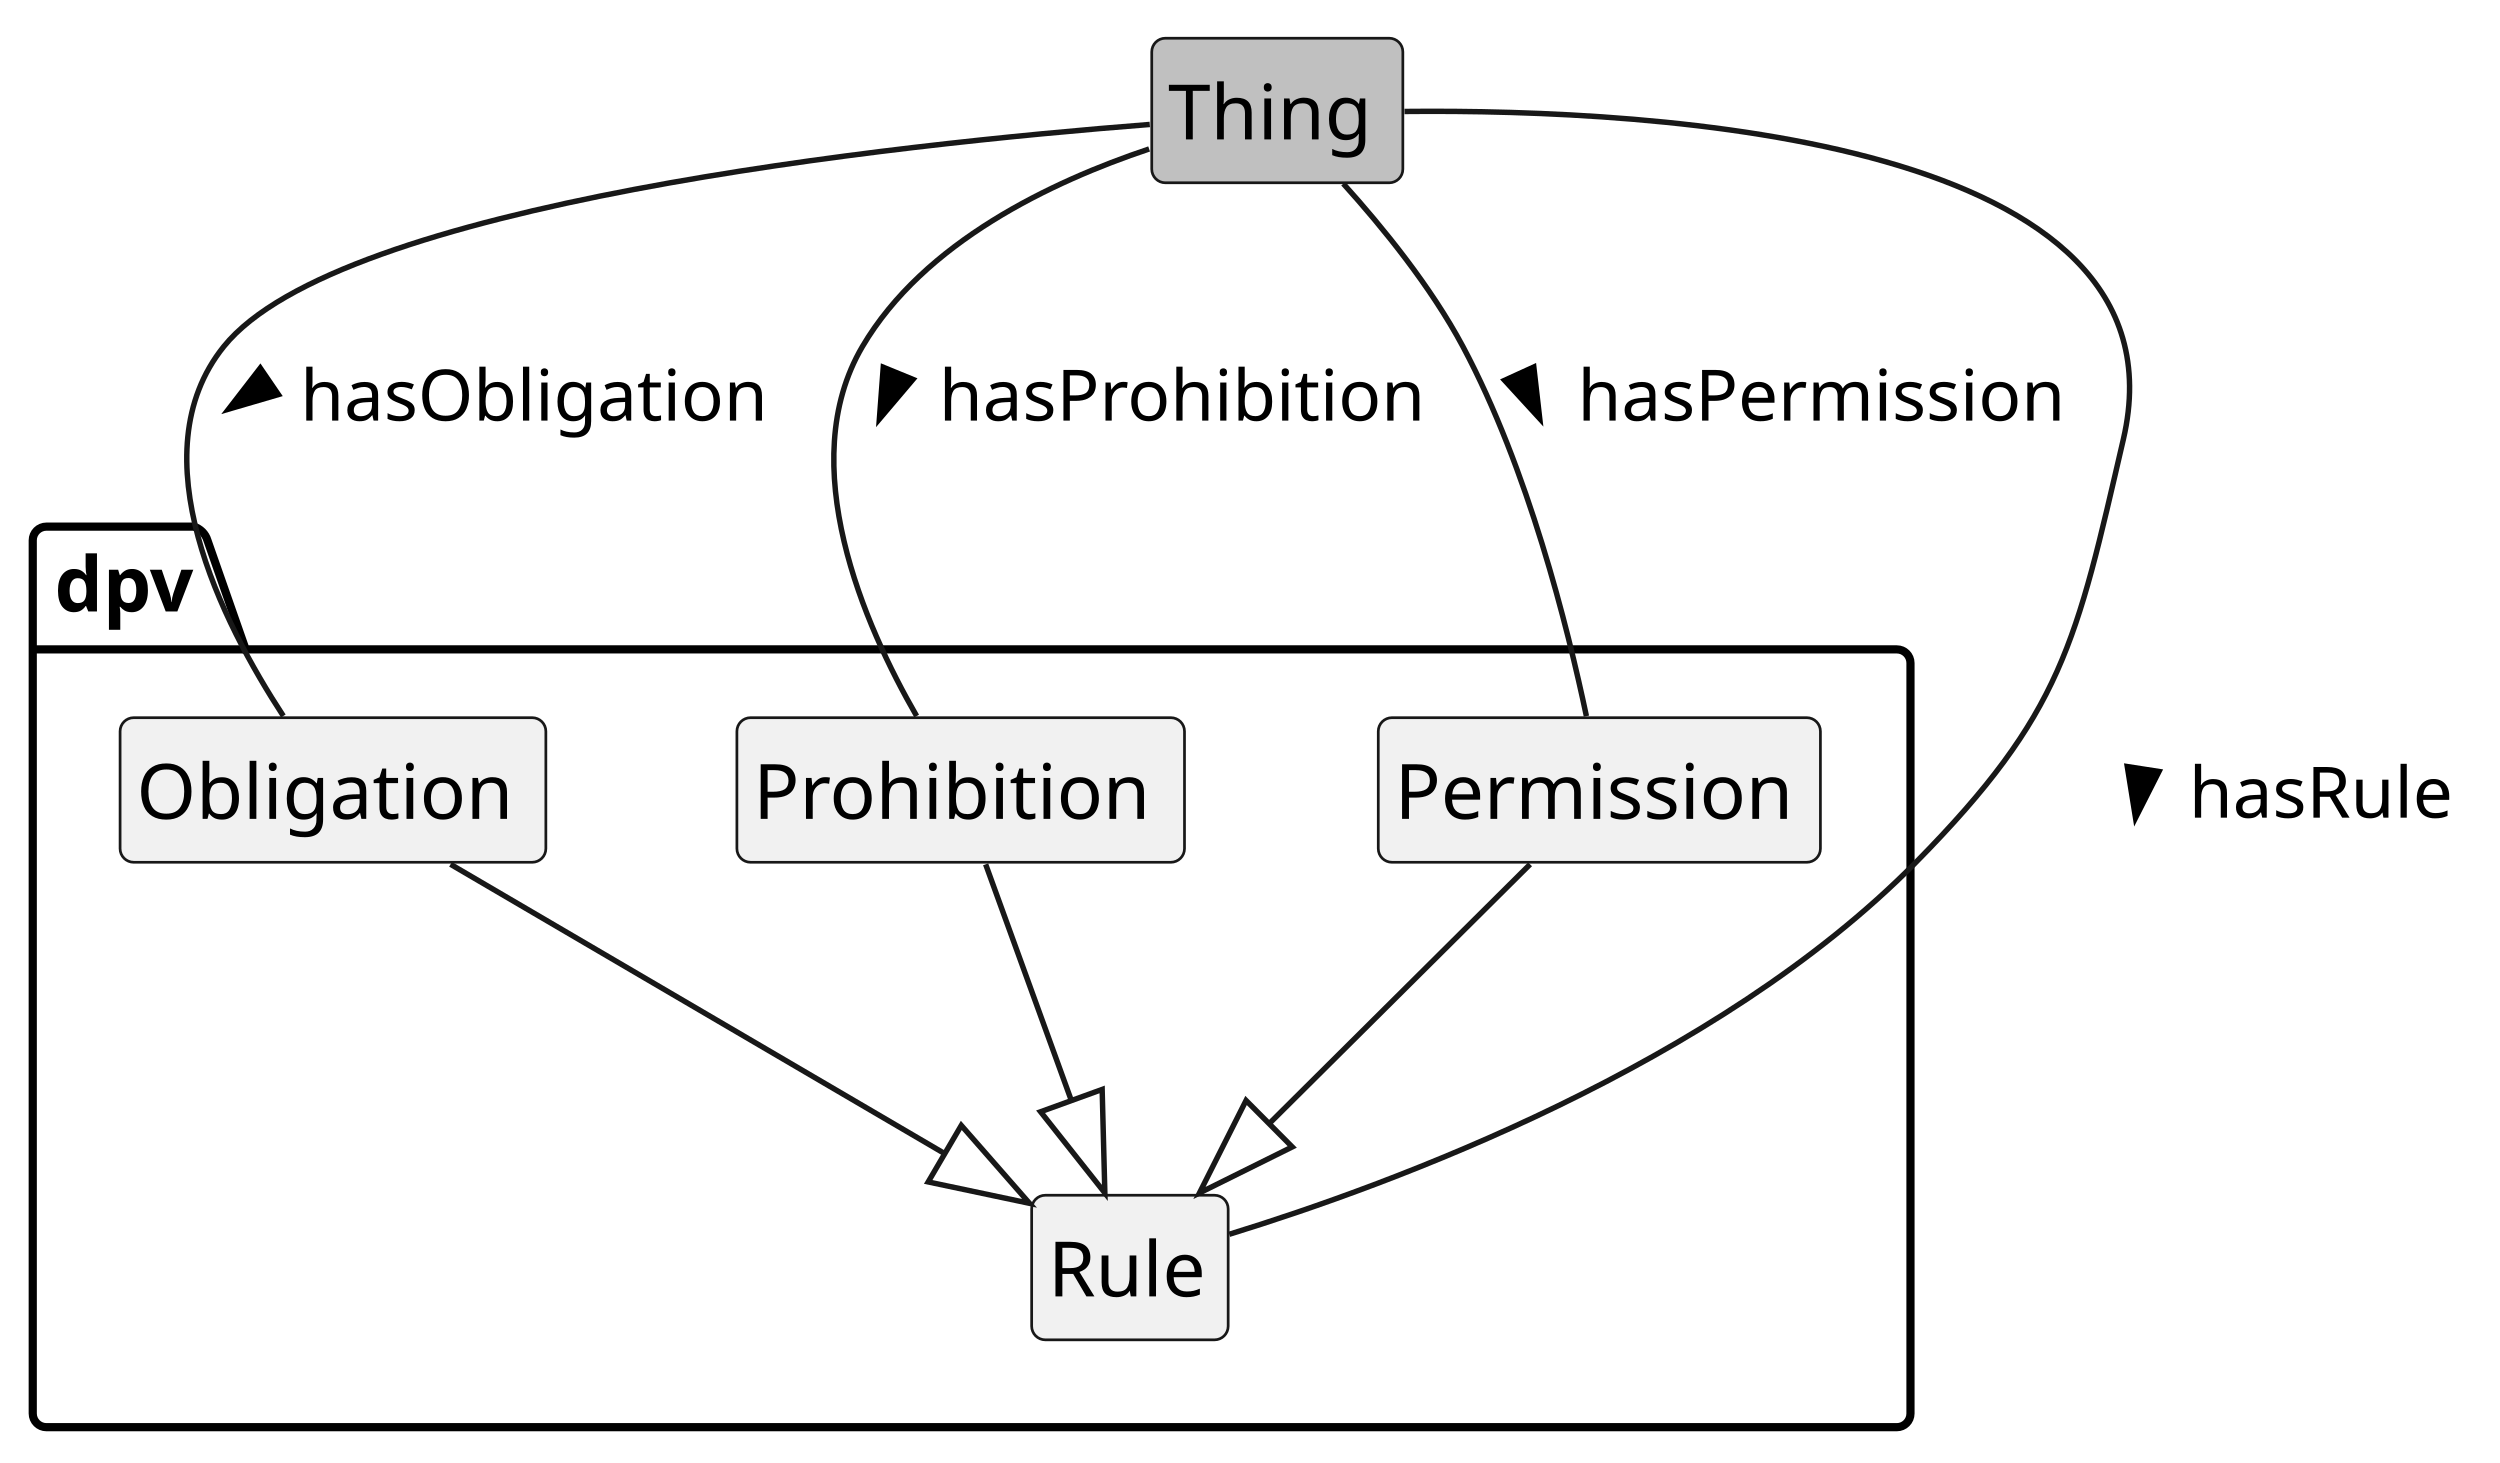
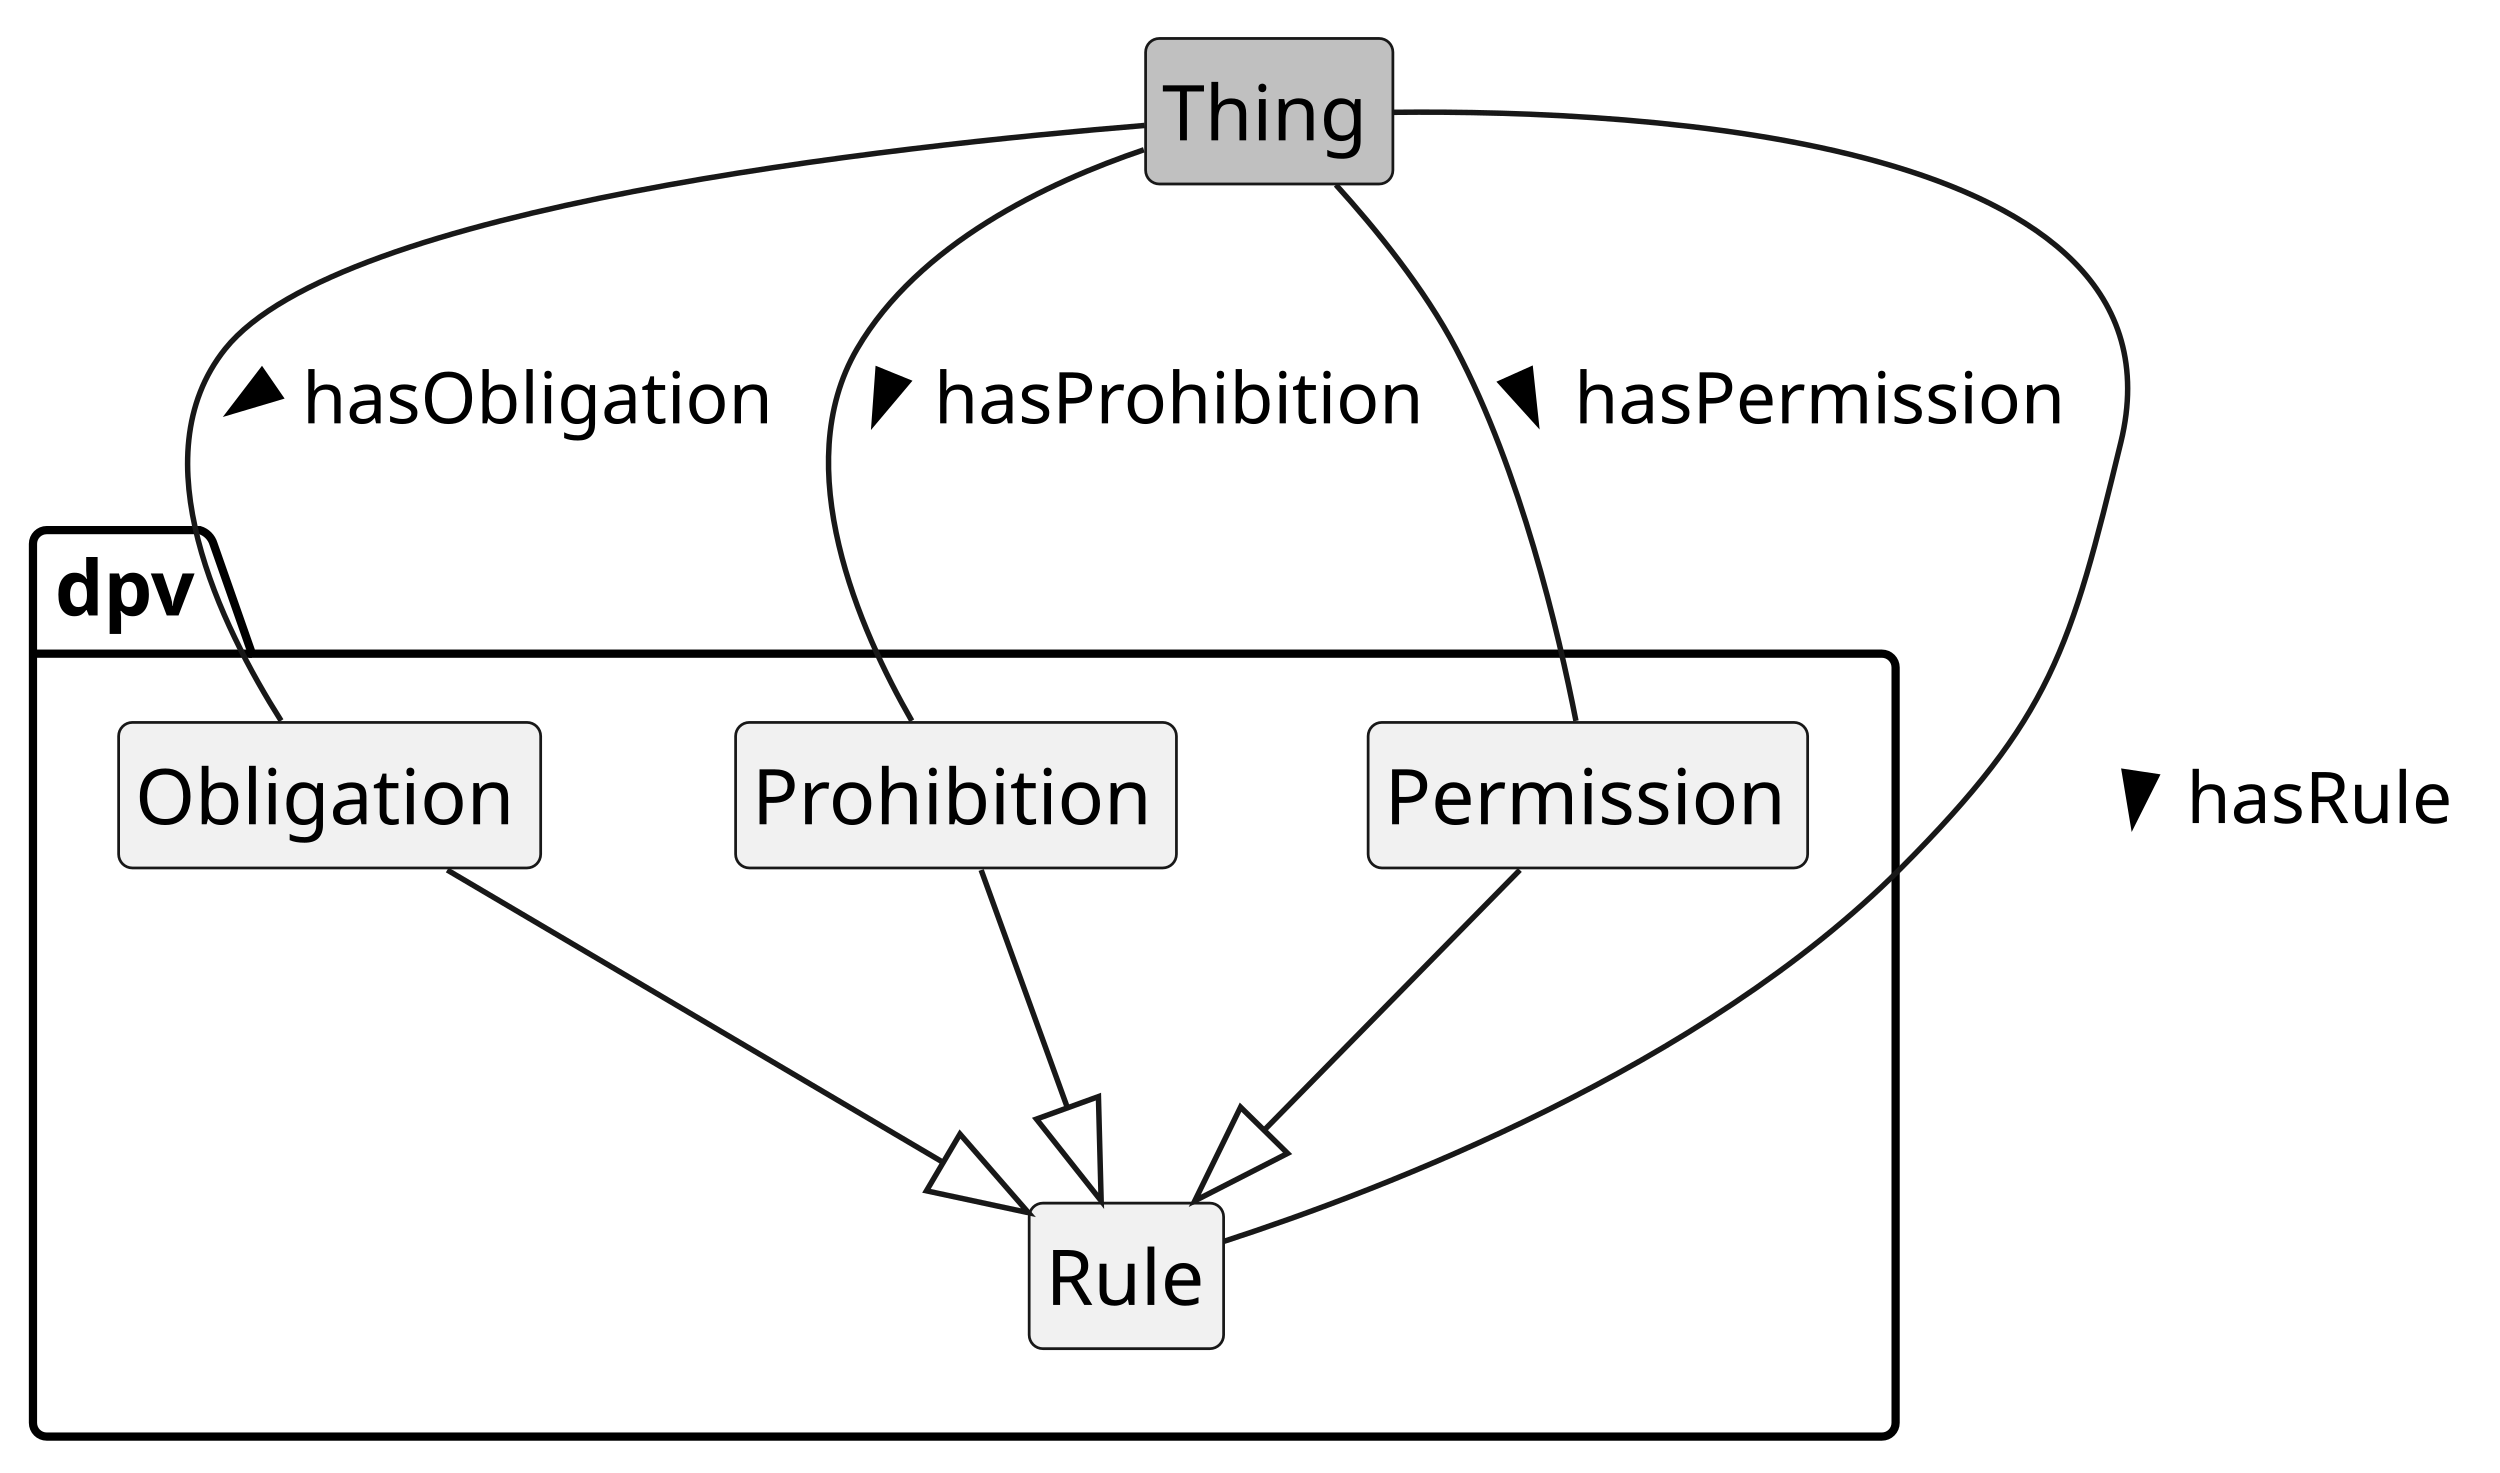
- <svg xmlns="http://www.w3.org/2000/svg" contentStyleType="text/css" height="268px" preserveAspectRatio="none" style="width:458px;height:268px;background:#FFFFFF;" version="1.1" viewBox="0 0 458 268" width="458px" zoomAndPan="magnify">
+ <svg xmlns="http://www.w3.org/2000/svg" contentStyleType="text/css" data-diagram-type="CLASS" height="268px" preserveAspectRatio="none" style="width:455px;height:268px;background:#FFFFFF;" version="1.1" viewBox="0 0 455 268" width="455px" zoomAndPan="magnify">
  <defs />
  <g>
    <g id="cluster_dpv">
-       <path d="M8.5,96.48 L35.5,96.48 A3.75,3.75 0 0 1 38,98.98 L45,118.968 L347.5,118.968 A2.5,2.5 0 0 1 350,121.468 L350,258.96 A2.5,2.5 0 0 1 347.5,261.46 L8.5,261.46 A2.5,2.5 0 0 1 6,258.96 L6,98.98 A2.5,2.5 0 0 1 8.5,96.48 " fill="none" style="stroke:#000000;stroke-width:1.5;" />
-       <line style="stroke:#000000;stroke-width:1.5;" x1="6" x2="45" y1="118.968" y2="118.968" />
-       <text fill="#000000" font-family="sans-serif" font-size="14" font-weight="bold" lengthAdjust="spacing" textLength="26" x="10" y="112.015">dpv</text>
+       <path d="M8.5,96.48 L36.358,96.48 A3.75,3.75 0 0 1 38.858,98.98 L45.858,118.968 L342.5,118.968 A2.5,2.5 0 0 1 345,121.468 L345,258.96 A2.5,2.5 0 0 1 342.5,261.46 L8.5,261.46 A2.5,2.5 0 0 1 6,258.96 L6,98.98 A2.5,2.5 0 0 1 8.5,96.48 " fill="transparent" style="stroke:#000000;stroke-width:1.5;" />
+       <line style="stroke:#000000;stroke-width:1.5;" x1="6" x2="45.858" y1="118.968" y2="118.968" />
+       <text fill="#000000" font-family="sans-serif" font-size="14" font-weight="bold" lengthAdjust="spacing" textLength="26.858" x="10" y="112.015">dpv</text>
    </g>
    <g id="elem_Rule">
-       <rect codeLine="5" fill="#F1F1F1" height="26.488" id="Rule" rx="2.5" ry="2.5" style="stroke:#181818;stroke-width:0.5;" width="36" x="189" y="218.97" />
-       <text fill="#000000" font-family="sans-serif" font-size="14" lengthAdjust="spacing" textLength="30" x="192" y="237.505">Rule</text>
+       <rect codeLine="5" fill="#F1F1F1" height="26.488" id="Rule" rx="2.5" ry="2.5" style="stroke:#181818;stroke-width:0.5;" width="35.388" x="187.31" y="218.97" />
+       <text fill="#000000" font-family="sans-serif" font-size="14" lengthAdjust="spacing" textLength="29.388" x="190.31" y="237.505">Rule</text>
    </g>
    <g id="elem_Permission">
-       <rect codeLine="6" fill="#F1F1F1" height="26.488" id="Permission" rx="2.5" ry="2.5" style="stroke:#181818;stroke-width:0.5;" width="81" x="252.5" y="131.48" />
-       <text fill="#000000" font-family="sans-serif" font-size="14" lengthAdjust="spacing" textLength="75" x="255.5" y="150.015">Permission</text>
+       <rect codeLine="6" fill="#F1F1F1" height="26.488" id="Permission" rx="2.5" ry="2.5" style="stroke:#181818;stroke-width:0.5;" width="79.992" x="249" y="131.48" />
+       <text fill="#000000" font-family="sans-serif" font-size="14" lengthAdjust="spacing" textLength="73.992" x="252" y="150.015">Permission</text>
    </g>
    <g id="elem_Prohibition">
-       <rect codeLine="7" fill="#F1F1F1" height="26.488" id="Prohibition" rx="2.5" ry="2.5" style="stroke:#181818;stroke-width:0.5;" width="82" x="135" y="131.48" />
-       <text fill="#000000" font-family="sans-serif" font-size="14" lengthAdjust="spacing" textLength="76" x="138" y="150.015">Prohibition</text>
+       <rect codeLine="7" fill="#F1F1F1" height="26.488" id="Prohibition" rx="2.5" ry="2.5" style="stroke:#181818;stroke-width:0.5;" width="80.231" x="133.88" y="131.48" />
+       <text fill="#000000" font-family="sans-serif" font-size="14" lengthAdjust="spacing" textLength="74.231" x="136.88" y="150.015">Prohibition</text>
    </g>
    <g id="elem_Obligation">
-       <rect codeLine="8" fill="#F1F1F1" height="26.488" id="Obligation" rx="2.5" ry="2.5" style="stroke:#181818;stroke-width:0.5;" width="78" x="22" y="131.48" />
-       <text fill="#000000" font-family="sans-serif" font-size="14" lengthAdjust="spacing" textLength="72" x="25" y="150.015">Obligation</text>
+       <rect codeLine="8" fill="#F1F1F1" height="26.488" id="Obligation" rx="2.5" ry="2.5" style="stroke:#181818;stroke-width:0.5;" width="76.814" x="21.59" y="131.48" />
+       <text fill="#000000" font-family="sans-serif" font-size="14" lengthAdjust="spacing" textLength="70.814" x="24.59" y="150.015">Obligation</text>
    </g>
    <g id="elem_Thing">
-       <rect codeLine="10" fill="#C0C0C0" height="26.488" id="Thing" rx="2.5" ry="2.5" style="stroke:#181818;stroke-width:0.5;" width="46" x="211" y="7" />
-       <text fill="#000000" font-family="sans-serif" font-size="14" lengthAdjust="spacing" textLength="40" x="214" y="25.535">Thing</text>
+       <rect codeLine="10" fill="#C0C0C0" height="26.488" id="Thing" rx="2.5" ry="2.5" style="stroke:#181818;stroke-width:0.5;" width="45.006" x="208.5" y="7" />
+       <text fill="#000000" font-family="sans-serif" font-size="14" lengthAdjust="spacing" textLength="39.006" x="211.5" y="25.535">Thing</text>
    </g>
    <g id="link_Thing_Rule">
-       <path codeLine="12" d="M257.3,20.42 C303.62,19.94 401.79,25.34 389,80.48 C380.33,117.85 377.92,130.65 351,157.97 C314.38,195.13 254.96,216.96 225.2,226.12 " fill="none" id="Thing-Rule" style="stroke:#181818;stroke-width:1.0;" />
-       <polygon fill="#000000" points="391.229,149.826,395.527,141.342,389.72,140.435,391.229,149.826" style="stroke:#000000;stroke-width:1.0;" />
-       <text fill="#000000" font-family="sans-serif" font-size="13" lengthAdjust="spacing" textLength="49" x="401" y="149.798">hasRule</text>
+       <path codeLine="12" d="M253.69,20.44 C299.88,19.95 399.43,25.19 386,80.48 C376.85,118.15 373.37,130.53 346,157.97 C309.77,194.3 251.75,216.5 222.73,225.93 " fill="transparent" id="Thing-Rule" style="stroke:#181818;stroke-width:1;" />
+       <polygon fill="#000000" points="388.205,149.829,392.459,141.323,386.647,140.447,388.205,149.829" style="stroke:#000000;stroke-width:1;" />
+       <text fill="#000000" font-family="sans-serif" font-size="13" lengthAdjust="spacing" textLength="49.163" x="397.95" y="149.798">hasRule</text>
    </g>
    <g id="link_Thing_Permission">
-       <path codeLine="13" d="M246.09,33.65 C253.3,41.63 262.15,52.52 268,63.48 C279.95,85.89 287.2,114.91 290.63,131.2 " fill="none" id="Thing-Permission" style="stroke:#181818;stroke-width:1.0;" />
-       <polygon fill="#000000" points="282.077,76.684,280.993,67.235,275.647,69.676,282.077,76.684" style="stroke:#000000;stroke-width:1.0;" />
-       <text fill="#000000" font-family="sans-serif" font-size="13" lengthAdjust="spacing" textLength="91" x="289" y="77.048">hasPermission</text>
+       <path codeLine="13" d="M243.13,33.63 C250.36,41.6 259.22,52.48 265,63.48 C276.78,85.88 283.63,114.9 286.82,131.2 " fill="transparent" id="Thing-Permission" style="stroke:#181818;stroke-width:1;" />
+       <polygon fill="#000000" points="279.553,76.699,278.539,67.242,273.175,69.644,279.553,76.699" style="stroke:#000000;stroke-width:1;" />
+       <text fill="#000000" font-family="sans-serif" font-size="13" lengthAdjust="spacing" textLength="90.581" x="286.51" y="77.048">hasPermission</text>
    </g>
    <g id="link_Thing_Prohibition">
-       <path codeLine="14" d="M210.52,27.29 C192.64,33.27 169.25,44.36 158,63.48 C145.33,85.02 158.39,114.61 167.93,131.18 " fill="none" id="Thing-Prohibition" style="stroke:#181818;stroke-width:1.0;" />
-       <polygon fill="#000000" points="161.103,76.762,167.254,69.507,161.815,67.278,161.103,76.762" style="stroke:#000000;stroke-width:1.0;" />
-       <text fill="#000000" font-family="sans-serif" font-size="13" lengthAdjust="spacing" textLength="91" x="172" y="77.048">hasProhibition</text>
+       <path codeLine="14" d="M208.18,27.26 C190.48,33.25 167.16,44.39 156,63.48 C143.39,85.05 156.43,114.63 165.95,131.19 " fill="transparent" id="Thing-Prohibition" style="stroke:#181818;stroke-width:1;" />
+       <polygon fill="#000000" points="159.118,76.767,165.245,69.494,159.8,67.281,159.118,76.767" style="stroke:#000000;stroke-width:1;" />
+       <text fill="#000000" font-family="sans-serif" font-size="13" lengthAdjust="spacing" textLength="90.803" x="170" y="77.048">hasProhibition</text>
    </g>
    <g id="link_Thing_Obligation">
-       <path codeLine="15" d="M210.64,22.8 C164.01,26.45 62.08,37.3 41,63.48 C25.07,83.28 40.73,114.06 51.91,131.17 " fill="none" id="Thing-Obligation" style="stroke:#181818;stroke-width:1.0;" />
-       <polygon fill="#000000" points="41.871,74.954,50.998,72.282,47.684,67.427,41.871,74.954" style="stroke:#000000;stroke-width:1.0;" />
-       <text fill="#000000" font-family="sans-serif" font-size="13" lengthAdjust="spacing" textLength="88" x="55" y="77.048">hasObligation</text>
+       <path codeLine="15" d="M208.35,22.83 C162.6,26.56 61.77,37.58 41,63.48 C25.15,83.25 40.3,114.04 51.16,131.17 " fill="transparent" id="Thing-Obligation" style="stroke:#181818;stroke-width:1;" />
+       <polygon fill="#000000" points="41.883,74.973,50.998,72.26,47.663,67.42,41.883,74.973" style="stroke:#000000;stroke-width:1;" />
+       <text fill="#000000" font-family="sans-serif" font-size="13" lengthAdjust="spacing" textLength="87.629" x="55" y="77.048">hasObligation</text>
    </g>
    <g id="link_Permission_Rule">
-       <path codeLine="17" d="M280.31,158.34 C264.05,174.5 248.797,189.671 232.507,205.861 " fill="none" id="Permission-to-Rule" style="stroke:#181818;stroke-width:1.0;" />
-       <polygon fill="none" points="219.74,218.55,236.737,210.117,228.278,201.606,219.74,218.55" style="stroke:#181818;stroke-width:1.0;" />
+       <path codeLine="17" d="M276.61,158.34 C260.72,174.5 245.962,189.518 230.062,205.708 " fill="transparent" id="Permission-to-Rule" style="stroke:#181818;stroke-width:1;" />
+       <polygon fill="transparent" points="217.45,218.55,234.343,209.912,225.782,201.504,217.45,218.55" style="stroke:#181818;stroke-width:1;" />
    </g>
    <g id="link_Prohibition_Rule">
-       <path codeLine="18" d="M180.57,158.34 C186.44,174.5 190.405,185.438 196.275,201.628 " fill="none" id="Prohibition-to-Rule" style="stroke:#181818;stroke-width:1.0;" />
-       <polygon fill="none" points="202.41,218.55,201.915,199.583,190.634,203.673,202.41,218.55" style="stroke:#181818;stroke-width:1.0;" />
+       <path codeLine="18" d="M178.57,158.34 C184.44,174.5 188.405,185.438 194.275,201.628 " fill="transparent" id="Prohibition-to-Rule" style="stroke:#181818;stroke-width:1;" />
+       <polygon fill="transparent" points="200.41,218.55,199.915,199.583,188.634,203.673,200.41,218.55" style="stroke:#181818;stroke-width:1;" />
    </g>
    <g id="link_Obligation_Rule">
-       <path codeLine="19" d="M82.54,158.34 C111.26,175.15 146.048,195.524 173.078,211.353 " fill="none" id="Obligation-to-Rule" style="stroke:#181818;stroke-width:1.0;" />
-       <polygon fill="none" points="188.61,220.45,176.11,206.176,170.046,216.531,188.61,220.45" style="stroke:#181818;stroke-width:1.0;" />
+       <path codeLine="19" d="M81.4,158.34 C110.07,175.25 144.946,195.805 171.666,211.565 " fill="transparent" id="Obligation-to-Rule" style="stroke:#181818;stroke-width:1;" />
+       <polygon fill="transparent" points="187.17,220.71,174.714,206.397,168.618,216.733,187.17,220.71" style="stroke:#181818;stroke-width:1;" />
    </g>
  </g>
</svg>
